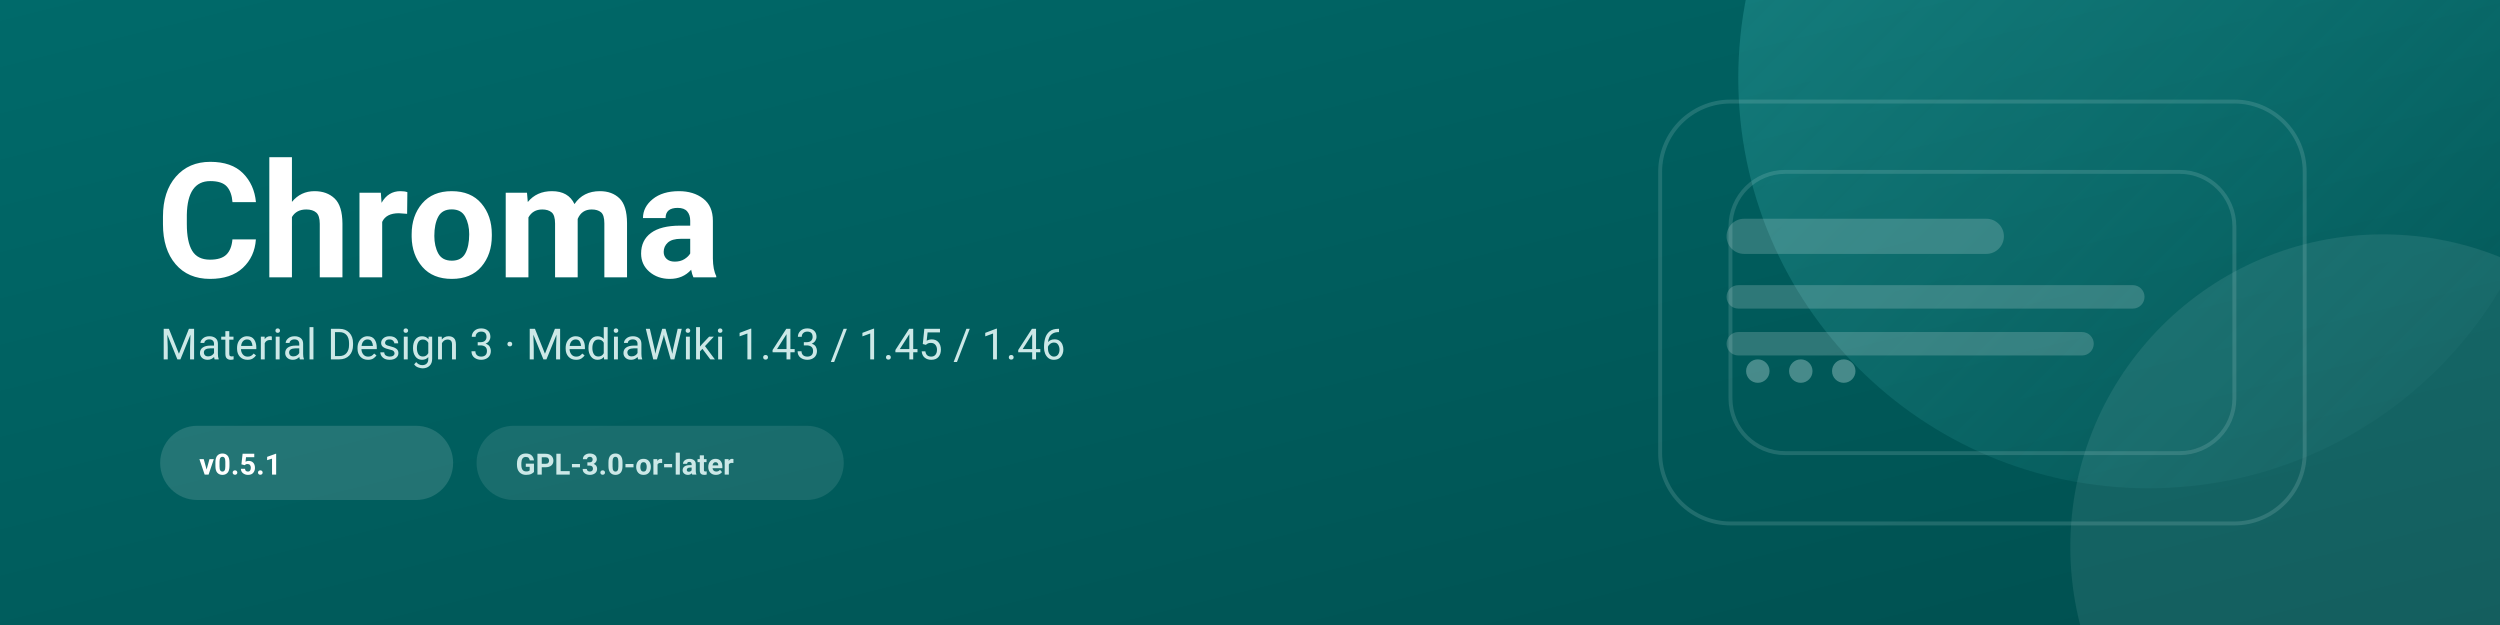
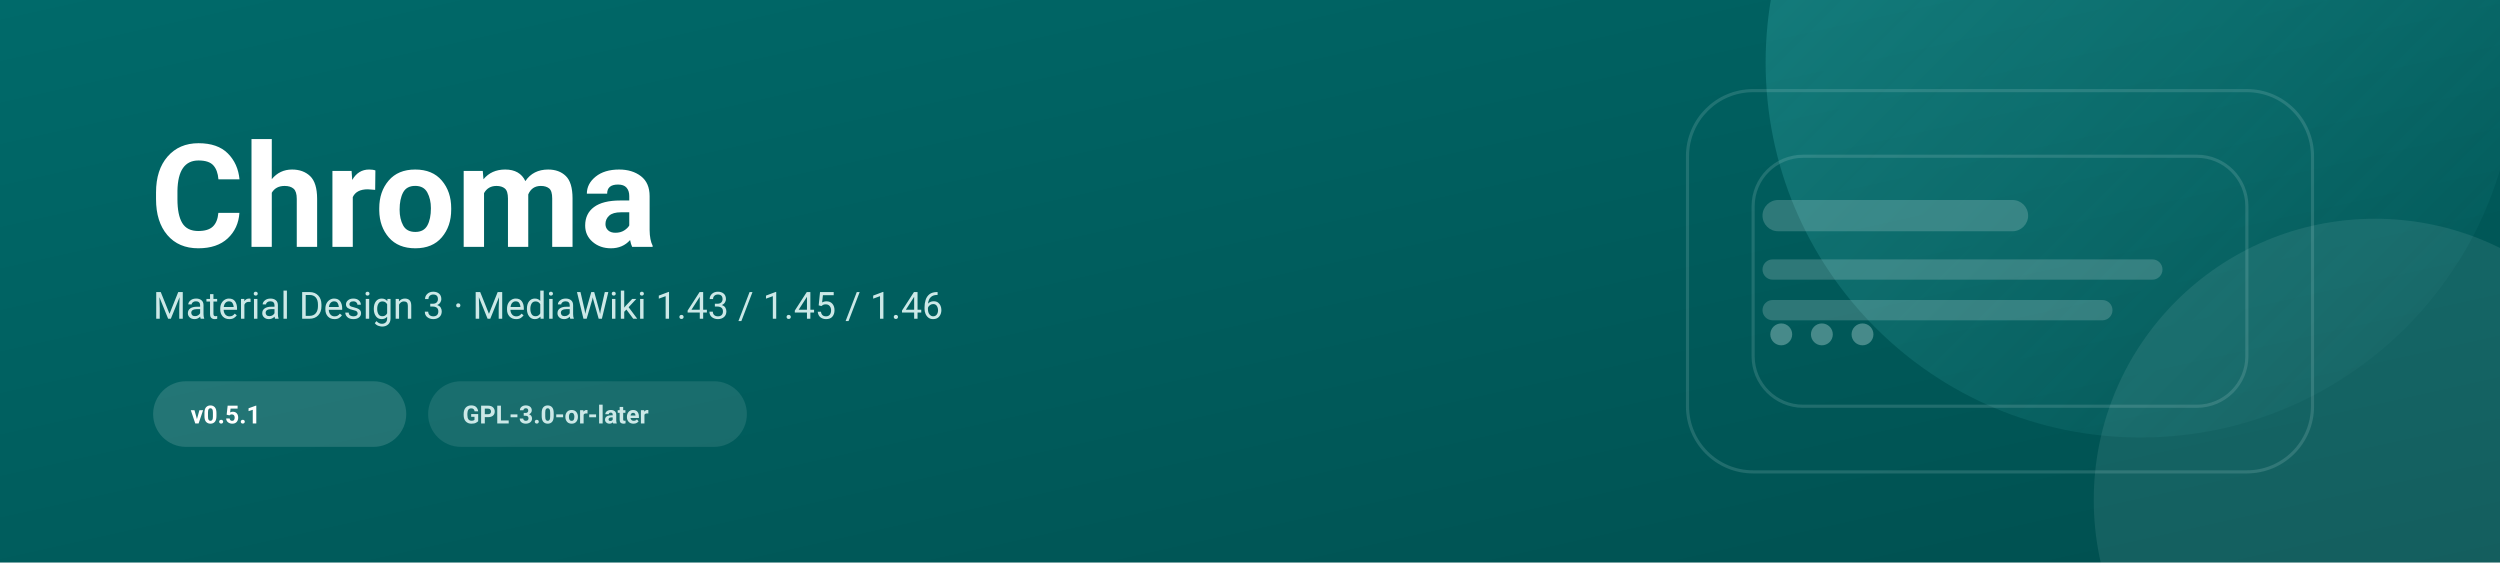
- <svg xmlns="http://www.w3.org/2000/svg" width="1280" height="320" viewBox="0 0 1280 320" role="img" aria-label="Chroma — a Material Design 3 inspired MediaWiki skin">
+ <svg xmlns="http://www.w3.org/2000/svg" width="1600" height="360" viewBox="0 0 1600 360" role="img" aria-label="Chroma — a Material Design 3 inspired MediaWiki skin">
  <defs>
    <linearGradient id="bg" x1="0" y1="0" x2="1" y2="1">
      <stop offset="0" stop-color="#006a6a" />
      <stop offset="1" stop-color="#004f4f" />
    </linearGradient>
    <linearGradient id="glow" x1="0" y1="0" x2="1" y2="1">
      <stop offset="0" stop-color="#6ff7f6" stop-opacity=".22" />
      <stop offset="1" stop-color="#6ff7f6" stop-opacity="0" />
    </linearGradient>
  </defs>
-   <rect width="1280" height="320" fill="url(#bg)" />
-   <circle cx="1100" cy="40" r="210" fill="url(#glow)" />
-   <circle cx="1220" cy="280" r="160" fill="#cce8e7" opacity=".10" />
+   <rect width="1600" height="360" fill="url(#bg)" />
+   <circle cx="1370" cy="40" r="240" fill="url(#glow)" />
+   <circle cx="1520" cy="320" r="180" fill="#cce8e7" opacity=".10" />
  <g opacity=".16" fill="none" stroke="#cce8e7" stroke-width="2">
-     <rect x="850" y="52" width="330" height="216" rx="36" />
-     <rect x="886" y="88" width="258" height="144" rx="28" />
+     <rect x="1080" y="58" width="400" height="244" rx="42" />
+     <rect x="1122" y="100" width="316" height="160" rx="32" />
  </g>
  <g opacity=".35" fill="#cce8e7">
-     <circle cx="900" cy="190" r="6" />
-     <circle cx="922" cy="190" r="6" />
-     <circle cx="944" cy="190" r="6" />
+     <circle cx="1140" cy="214" r="7" />
+     <circle cx="1166" cy="214" r="7" />
+     <circle cx="1192" cy="214" r="7" />
  </g>
  <g opacity=".18" fill="#ffffff">
-     <rect x="884" y="112" width="142" height="18" rx="9" />
-     <rect x="884" y="146" width="214" height="12" rx="6" />
-     <rect x="884" y="170" width="188" height="12" rx="6" />
+     <rect x="1128" y="128" width="170" height="20" rx="10" />
+     <rect x="1128" y="166" width="256" height="13" rx="6.5" />
+     <rect x="1128" y="192" width="224" height="13" rx="6.5" />
  </g>
-   <text x="80" y="142" font-family="Roboto, 'Segoe UI', Arial, sans-serif" font-size="82" font-weight="700" fill="#ffffff">Chroma</text>
-   <text x="82" y="184" font-family="Roboto, 'Segoe UI', Arial, sans-serif" font-size="22" fill="#cce8e7">Material Design 3 · MediaWiki 1.43 / 1.45 / 1.46</text>
-   <g font-family="Roboto, 'Segoe UI', Arial, sans-serif" font-size="15" font-weight="600">
-     <rect x="82" y="218" width="150" height="38" rx="19" fill="#ffffff" opacity=".14" />
-     <text x="102" y="243" fill="#ffffff">v0.5.1</text>
-     <rect x="244" y="218" width="188" height="38" rx="19" fill="#ffffff" opacity=".10" />
-     <text x="264" y="243" fill="#cce8e7">GPL-3.0-or-later</text>
+   <text x="96" y="158" font-family="Roboto, 'Segoe UI', Arial, sans-serif" font-size="92" font-weight="700" fill="#ffffff">Chroma</text>
+   <text x="98" y="204" font-family="Roboto, 'Segoe UI', Arial, sans-serif" font-size="24" fill="#cce8e7">Material Design 3 · MediaWiki 1.43 / 1.45 / 1.46</text>
+   <g font-family="Roboto, 'Segoe UI', Arial, sans-serif" font-size="16" font-weight="600">
+     <rect x="98" y="244" width="162" height="42" rx="21" fill="#ffffff" opacity=".14" />
+     <text x="122" y="271" fill="#ffffff">v0.5.1</text>
+     <rect x="274" y="244" width="204" height="42" rx="21" fill="#ffffff" opacity=".10" />
+     <text x="296" y="271" fill="#cce8e7">GPL-3.0-or-later</text>
  </g>
</svg>
